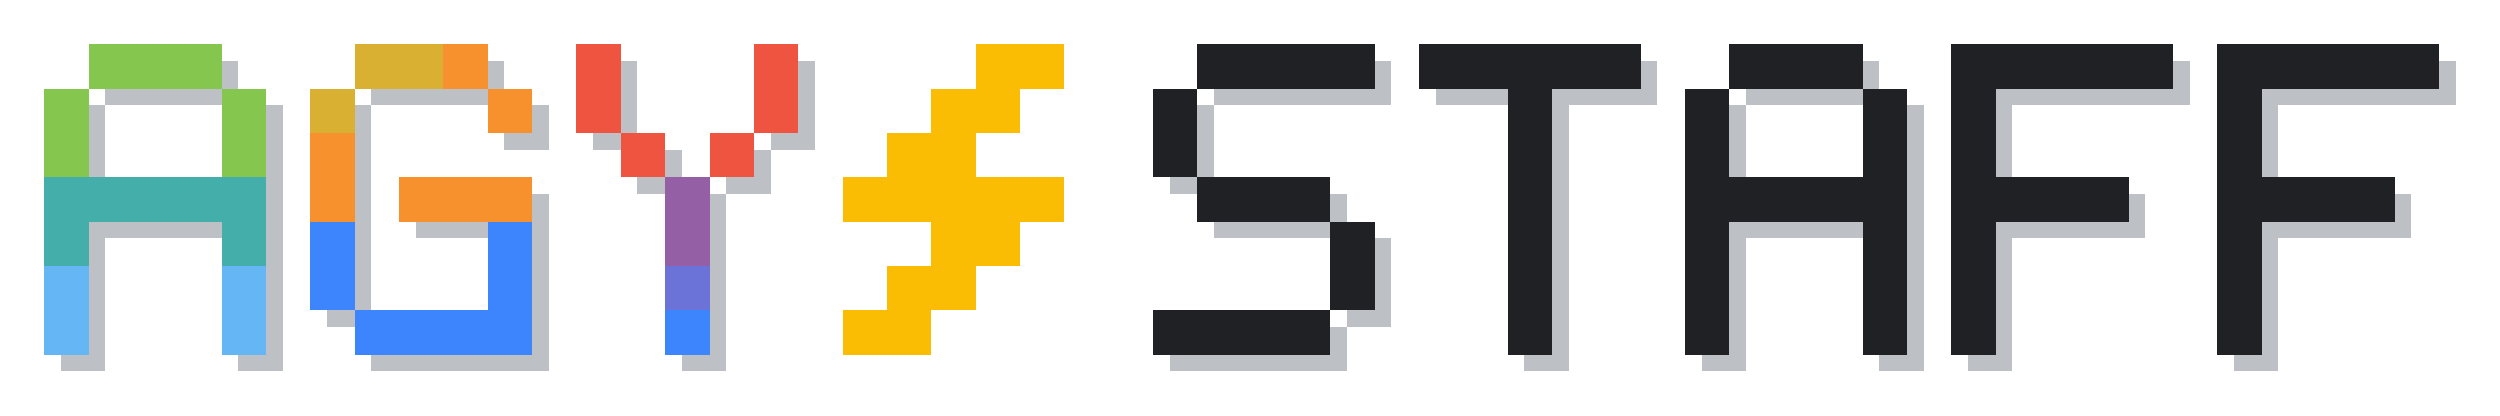
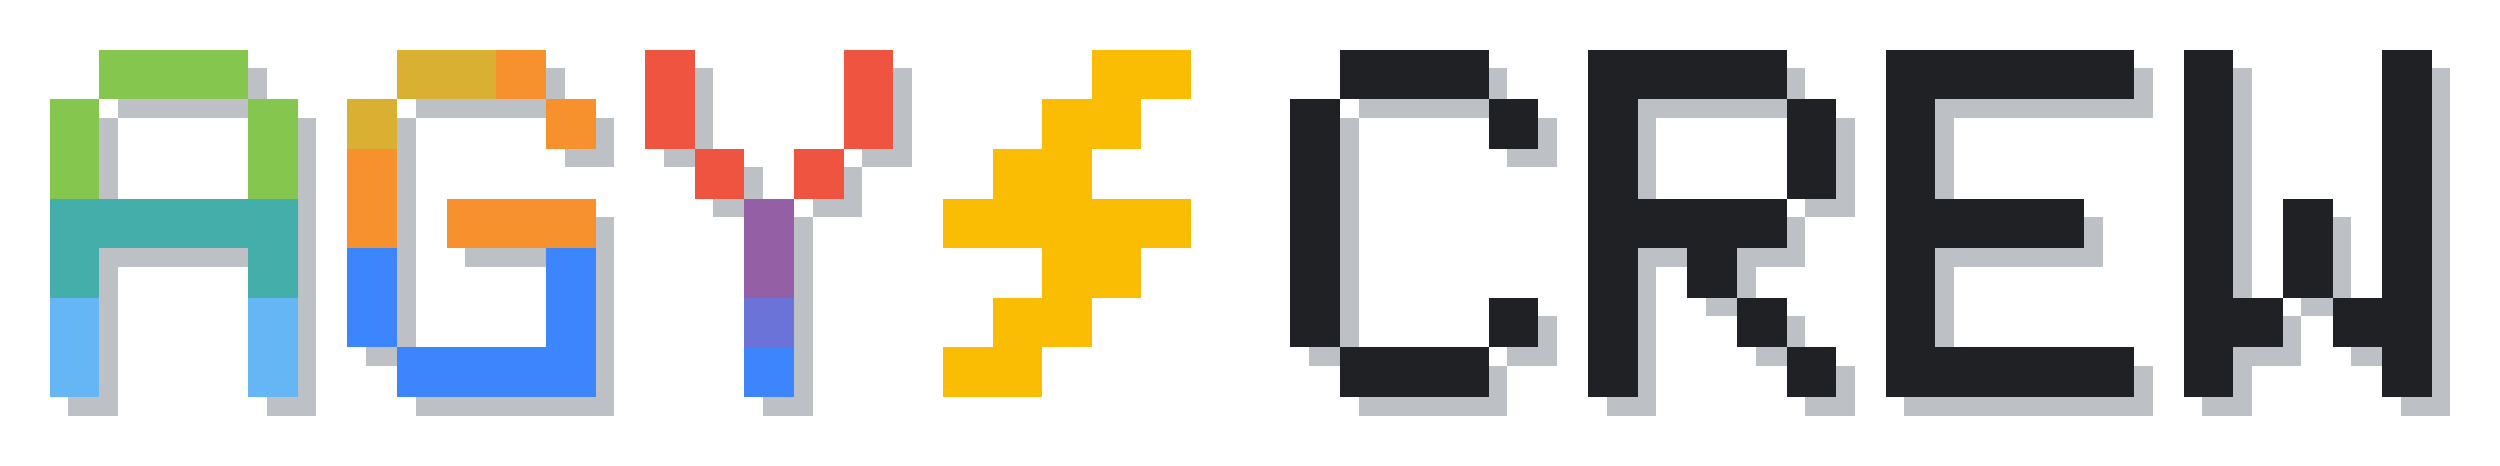
- <svg xmlns="http://www.w3.org/2000/svg" width="451" height="75" viewBox="0 0 451 75" role="img" aria-label="AGY-STAFF pixel wordmark, true Antigravity spectral gradient">
+ <svg xmlns="http://www.w3.org/2000/svg" width="403" height="75" viewBox="0 0 403 75" role="img" aria-label="AGY-CREW pixel wordmark, true Antigravity spectral gradient">
  <style>.ink{fill:#202124}.sh{fill:#BDC1C6}@media (prefers-color-scheme:dark){.ink{fill:#E8EAED}.sh{fill:#3C4043}}</style>
  <g shape-rendering="crispEdges">
    <g class="sh" transform="translate(3,3)">
      <rect x="16" y="8" width="24" height="8" />
      <rect x="8" y="16" width="8" height="8" />
      <rect x="40" y="16" width="8" height="8" />
      <rect x="8" y="24" width="8" height="8" />
      <rect x="40" y="24" width="8" height="8" />
      <rect x="8" y="32" width="40" height="8" />
      <rect x="8" y="40" width="8" height="8" />
      <rect x="40" y="40" width="8" height="8" />
      <rect x="8" y="48" width="8" height="8" />
      <rect x="40" y="48" width="8" height="8" />
      <rect x="8" y="56" width="8" height="8" />
      <rect x="40" y="56" width="8" height="8" />
      <rect x="64" y="8" width="24" height="8" />
      <rect x="56" y="16" width="8" height="8" />
      <rect x="88" y="16" width="8" height="8" />
      <rect x="56" y="24" width="8" height="8" />
      <rect x="56" y="32" width="8" height="8" />
      <rect x="72" y="32" width="24" height="8" />
      <rect x="56" y="40" width="8" height="8" />
      <rect x="88" y="40" width="8" height="8" />
      <rect x="56" y="48" width="8" height="8" />
      <rect x="88" y="48" width="8" height="8" />
      <rect x="64" y="56" width="32" height="8" />
      <rect x="104" y="8" width="8" height="8" />
      <rect x="136" y="8" width="8" height="8" />
      <rect x="104" y="16" width="8" height="8" />
      <rect x="136" y="16" width="8" height="8" />
      <rect x="112" y="24" width="8" height="8" />
      <rect x="128" y="24" width="8" height="8" />
      <rect x="120" y="32" width="8" height="8" />
      <rect x="120" y="40" width="8" height="8" />
      <rect x="120" y="48" width="8" height="8" />
      <rect x="120" y="56" width="8" height="8" />
-       <rect x="216" y="8" width="32" height="8" />
+       <rect x="216" y="8" width="24" height="8" />
      <rect x="208" y="16" width="8" height="8" />
+       <rect x="240" y="16" width="8" height="8" />
      <rect x="208" y="24" width="8" height="8" />
-       <rect x="216" y="32" width="24" height="8" />
-       <rect x="240" y="40" width="8" height="8" />
+       <rect x="208" y="32" width="8" height="8" />
+       <rect x="208" y="40" width="8" height="8" />
+       <rect x="208" y="48" width="8" height="8" />
      <rect x="240" y="48" width="8" height="8" />
-       <rect x="208" y="56" width="32" height="8" />
-       <rect x="256" y="8" width="40" height="8" />
-       <rect x="272" y="16" width="8" height="8" />
-       <rect x="272" y="24" width="8" height="8" />
-       <rect x="272" y="32" width="8" height="8" />
+       <rect x="216" y="56" width="24" height="8" />
+       <rect x="256" y="8" width="32" height="8" />
+       <rect x="256" y="16" width="8" height="8" />
+       <rect x="288" y="16" width="8" height="8" />
+       <rect x="256" y="24" width="8" height="8" />
+       <rect x="288" y="24" width="8" height="8" />
+       <rect x="256" y="32" width="32" height="8" />
+       <rect x="256" y="40" width="8" height="8" />
      <rect x="272" y="40" width="8" height="8" />
-       <rect x="272" y="48" width="8" height="8" />
-       <rect x="272" y="56" width="8" height="8" />
-       <rect x="312" y="8" width="24" height="8" />
+       <rect x="256" y="48" width="8" height="8" />
+       <rect x="280" y="48" width="8" height="8" />
+       <rect x="256" y="56" width="8" height="8" />
+       <rect x="288" y="56" width="8" height="8" />
+       <rect x="304" y="8" width="40" height="8" />
      <rect x="304" y="16" width="8" height="8" />
-       <rect x="336" y="16" width="8" height="8" />
      <rect x="304" y="24" width="8" height="8" />
-       <rect x="336" y="24" width="8" height="8" />
-       <rect x="304" y="32" width="40" height="8" />
+       <rect x="304" y="32" width="32" height="8" />
      <rect x="304" y="40" width="8" height="8" />
-       <rect x="336" y="40" width="8" height="8" />
      <rect x="304" y="48" width="8" height="8" />
-       <rect x="336" y="48" width="8" height="8" />
-       <rect x="304" y="56" width="8" height="8" />
-       <rect x="336" y="56" width="8" height="8" />
-       <rect x="352" y="8" width="40" height="8" />
+       <rect x="304" y="56" width="40" height="8" />
+       <rect x="352" y="8" width="8" height="8" />
+       <rect x="384" y="8" width="8" height="8" />
      <rect x="352" y="16" width="8" height="8" />
+       <rect x="384" y="16" width="8" height="8" />
      <rect x="352" y="24" width="8" height="8" />
-       <rect x="352" y="32" width="32" height="8" />
+       <rect x="384" y="24" width="8" height="8" />
+       <rect x="352" y="32" width="8" height="8" />
+       <rect x="368" y="32" width="8" height="8" />
+       <rect x="384" y="32" width="8" height="8" />
      <rect x="352" y="40" width="8" height="8" />
-       <rect x="352" y="48" width="8" height="8" />
+       <rect x="368" y="40" width="8" height="8" />
+       <rect x="384" y="40" width="8" height="8" />
+       <rect x="352" y="48" width="16" height="8" />
+       <rect x="376" y="48" width="16" height="8" />
      <rect x="352" y="56" width="8" height="8" />
-       <rect x="400" y="8" width="40" height="8" />
-       <rect x="400" y="16" width="8" height="8" />
-       <rect x="400" y="24" width="8" height="8" />
-       <rect x="400" y="32" width="32" height="8" />
-       <rect x="400" y="40" width="8" height="8" />
-       <rect x="400" y="48" width="8" height="8" />
-       <rect x="400" y="56" width="8" height="8" />
+       <rect x="384" y="56" width="8" height="8" />
    </g>
    <g fill="#3D85FC">
      <rect x="56" y="40" width="8" height="8" />
      <rect x="88" y="40" width="8" height="8" />
      <rect x="56" y="48" width="8" height="8" />
      <rect x="88" y="48" width="8" height="8" />
      <rect x="64" y="56" width="8" height="8" />
      <rect x="72" y="56" width="8" height="8" />
      <rect x="80" y="56" width="8" height="8" />
      <rect x="88" y="56" width="8" height="8" />
      <rect x="120" y="56" width="8" height="8" />
    </g>
    <g fill="#64B6F5">
      <rect x="8" y="48" width="8" height="8" />
      <rect x="40" y="48" width="8" height="8" />
      <rect x="8" y="56" width="8" height="8" />
      <rect x="40" y="56" width="8" height="8" />
    </g>
    <g fill="#85C64E">
      <rect x="16" y="8" width="8" height="8" />
      <rect x="24" y="8" width="8" height="8" />
      <rect x="32" y="8" width="8" height="8" />
      <rect x="8" y="16" width="8" height="8" />
      <rect x="40" y="16" width="8" height="8" />
      <rect x="8" y="24" width="8" height="8" />
      <rect x="40" y="24" width="8" height="8" />
    </g>
    <g fill="#F6912E">
      <rect x="80" y="8" width="8" height="8" />
      <rect x="88" y="16" width="8" height="8" />
      <rect x="56" y="24" width="8" height="8" />
      <rect x="56" y="32" width="8" height="8" />
      <rect x="72" y="32" width="8" height="8" />
      <rect x="80" y="32" width="8" height="8" />
      <rect x="88" y="32" width="8" height="8" />
    </g>
    <g fill="#955FA5">
      <rect x="120" y="32" width="8" height="8" />
      <rect x="120" y="40" width="8" height="8" />
    </g>
    <g fill="#EF5441">
      <rect x="104" y="8" width="8" height="8" />
      <rect x="136" y="8" width="8" height="8" />
      <rect x="104" y="16" width="8" height="8" />
      <rect x="136" y="16" width="8" height="8" />
      <rect x="112" y="24" width="8" height="8" />
      <rect x="128" y="24" width="8" height="8" />
    </g>
    <g fill="#6C73D8">
      <rect x="120" y="48" width="8" height="8" />
    </g>
    <g fill="#D9B031">
      <rect x="64" y="8" width="8" height="8" />
      <rect x="72" y="8" width="8" height="8" />
      <rect x="56" y="16" width="8" height="8" />
    </g>
    <g fill="#43AEAA">
      <rect x="8" y="32" width="8" height="8" />
      <rect x="16" y="32" width="8" height="8" />
      <rect x="24" y="32" width="8" height="8" />
      <rect x="32" y="32" width="8" height="8" />
      <rect x="40" y="32" width="8" height="8" />
      <rect x="8" y="40" width="8" height="8" />
      <rect x="40" y="40" width="8" height="8" />
    </g>
    <g fill="#FBBC04">
      <rect x="176" y="8" width="16" height="8" />
      <rect x="168" y="16" width="16" height="8" />
      <rect x="160" y="24" width="16" height="8" />
      <rect x="152" y="32" width="40" height="8" />
      <rect x="168" y="40" width="16" height="8" />
      <rect x="160" y="48" width="16" height="8" />
      <rect x="152" y="56" width="16" height="8" />
    </g>
    <g class="ink">
-       <rect x="216" y="8" width="32" height="8" />
+       <rect x="216" y="8" width="24" height="8" />
      <rect x="208" y="16" width="8" height="8" />
+       <rect x="240" y="16" width="8" height="8" />
      <rect x="208" y="24" width="8" height="8" />
-       <rect x="216" y="32" width="24" height="8" />
-       <rect x="240" y="40" width="8" height="8" />
+       <rect x="208" y="32" width="8" height="8" />
+       <rect x="208" y="40" width="8" height="8" />
+       <rect x="208" y="48" width="8" height="8" />
      <rect x="240" y="48" width="8" height="8" />
-       <rect x="208" y="56" width="32" height="8" />
-       <rect x="256" y="8" width="40" height="8" />
-       <rect x="272" y="16" width="8" height="8" />
-       <rect x="272" y="24" width="8" height="8" />
-       <rect x="272" y="32" width="8" height="8" />
+       <rect x="216" y="56" width="24" height="8" />
+       <rect x="256" y="8" width="32" height="8" />
+       <rect x="256" y="16" width="8" height="8" />
+       <rect x="288" y="16" width="8" height="8" />
+       <rect x="256" y="24" width="8" height="8" />
+       <rect x="288" y="24" width="8" height="8" />
+       <rect x="256" y="32" width="32" height="8" />
+       <rect x="256" y="40" width="8" height="8" />
      <rect x="272" y="40" width="8" height="8" />
-       <rect x="272" y="48" width="8" height="8" />
-       <rect x="272" y="56" width="8" height="8" />
-       <rect x="312" y="8" width="24" height="8" />
+       <rect x="256" y="48" width="8" height="8" />
+       <rect x="280" y="48" width="8" height="8" />
+       <rect x="256" y="56" width="8" height="8" />
+       <rect x="288" y="56" width="8" height="8" />
+       <rect x="304" y="8" width="40" height="8" />
      <rect x="304" y="16" width="8" height="8" />
-       <rect x="336" y="16" width="8" height="8" />
      <rect x="304" y="24" width="8" height="8" />
-       <rect x="336" y="24" width="8" height="8" />
-       <rect x="304" y="32" width="40" height="8" />
+       <rect x="304" y="32" width="32" height="8" />
      <rect x="304" y="40" width="8" height="8" />
-       <rect x="336" y="40" width="8" height="8" />
      <rect x="304" y="48" width="8" height="8" />
-       <rect x="336" y="48" width="8" height="8" />
-       <rect x="304" y="56" width="8" height="8" />
-       <rect x="336" y="56" width="8" height="8" />
-       <rect x="352" y="8" width="40" height="8" />
+       <rect x="304" y="56" width="40" height="8" />
+       <rect x="352" y="8" width="8" height="8" />
+       <rect x="384" y="8" width="8" height="8" />
      <rect x="352" y="16" width="8" height="8" />
+       <rect x="384" y="16" width="8" height="8" />
      <rect x="352" y="24" width="8" height="8" />
-       <rect x="352" y="32" width="32" height="8" />
+       <rect x="384" y="24" width="8" height="8" />
+       <rect x="352" y="32" width="8" height="8" />
+       <rect x="368" y="32" width="8" height="8" />
+       <rect x="384" y="32" width="8" height="8" />
      <rect x="352" y="40" width="8" height="8" />
-       <rect x="352" y="48" width="8" height="8" />
+       <rect x="368" y="40" width="8" height="8" />
+       <rect x="384" y="40" width="8" height="8" />
+       <rect x="352" y="48" width="16" height="8" />
+       <rect x="376" y="48" width="16" height="8" />
      <rect x="352" y="56" width="8" height="8" />
-       <rect x="400" y="8" width="40" height="8" />
-       <rect x="400" y="16" width="8" height="8" />
-       <rect x="400" y="24" width="8" height="8" />
-       <rect x="400" y="32" width="32" height="8" />
-       <rect x="400" y="40" width="8" height="8" />
-       <rect x="400" y="48" width="8" height="8" />
-       <rect x="400" y="56" width="8" height="8" />
+       <rect x="384" y="56" width="8" height="8" />
    </g>
  </g>
</svg>
